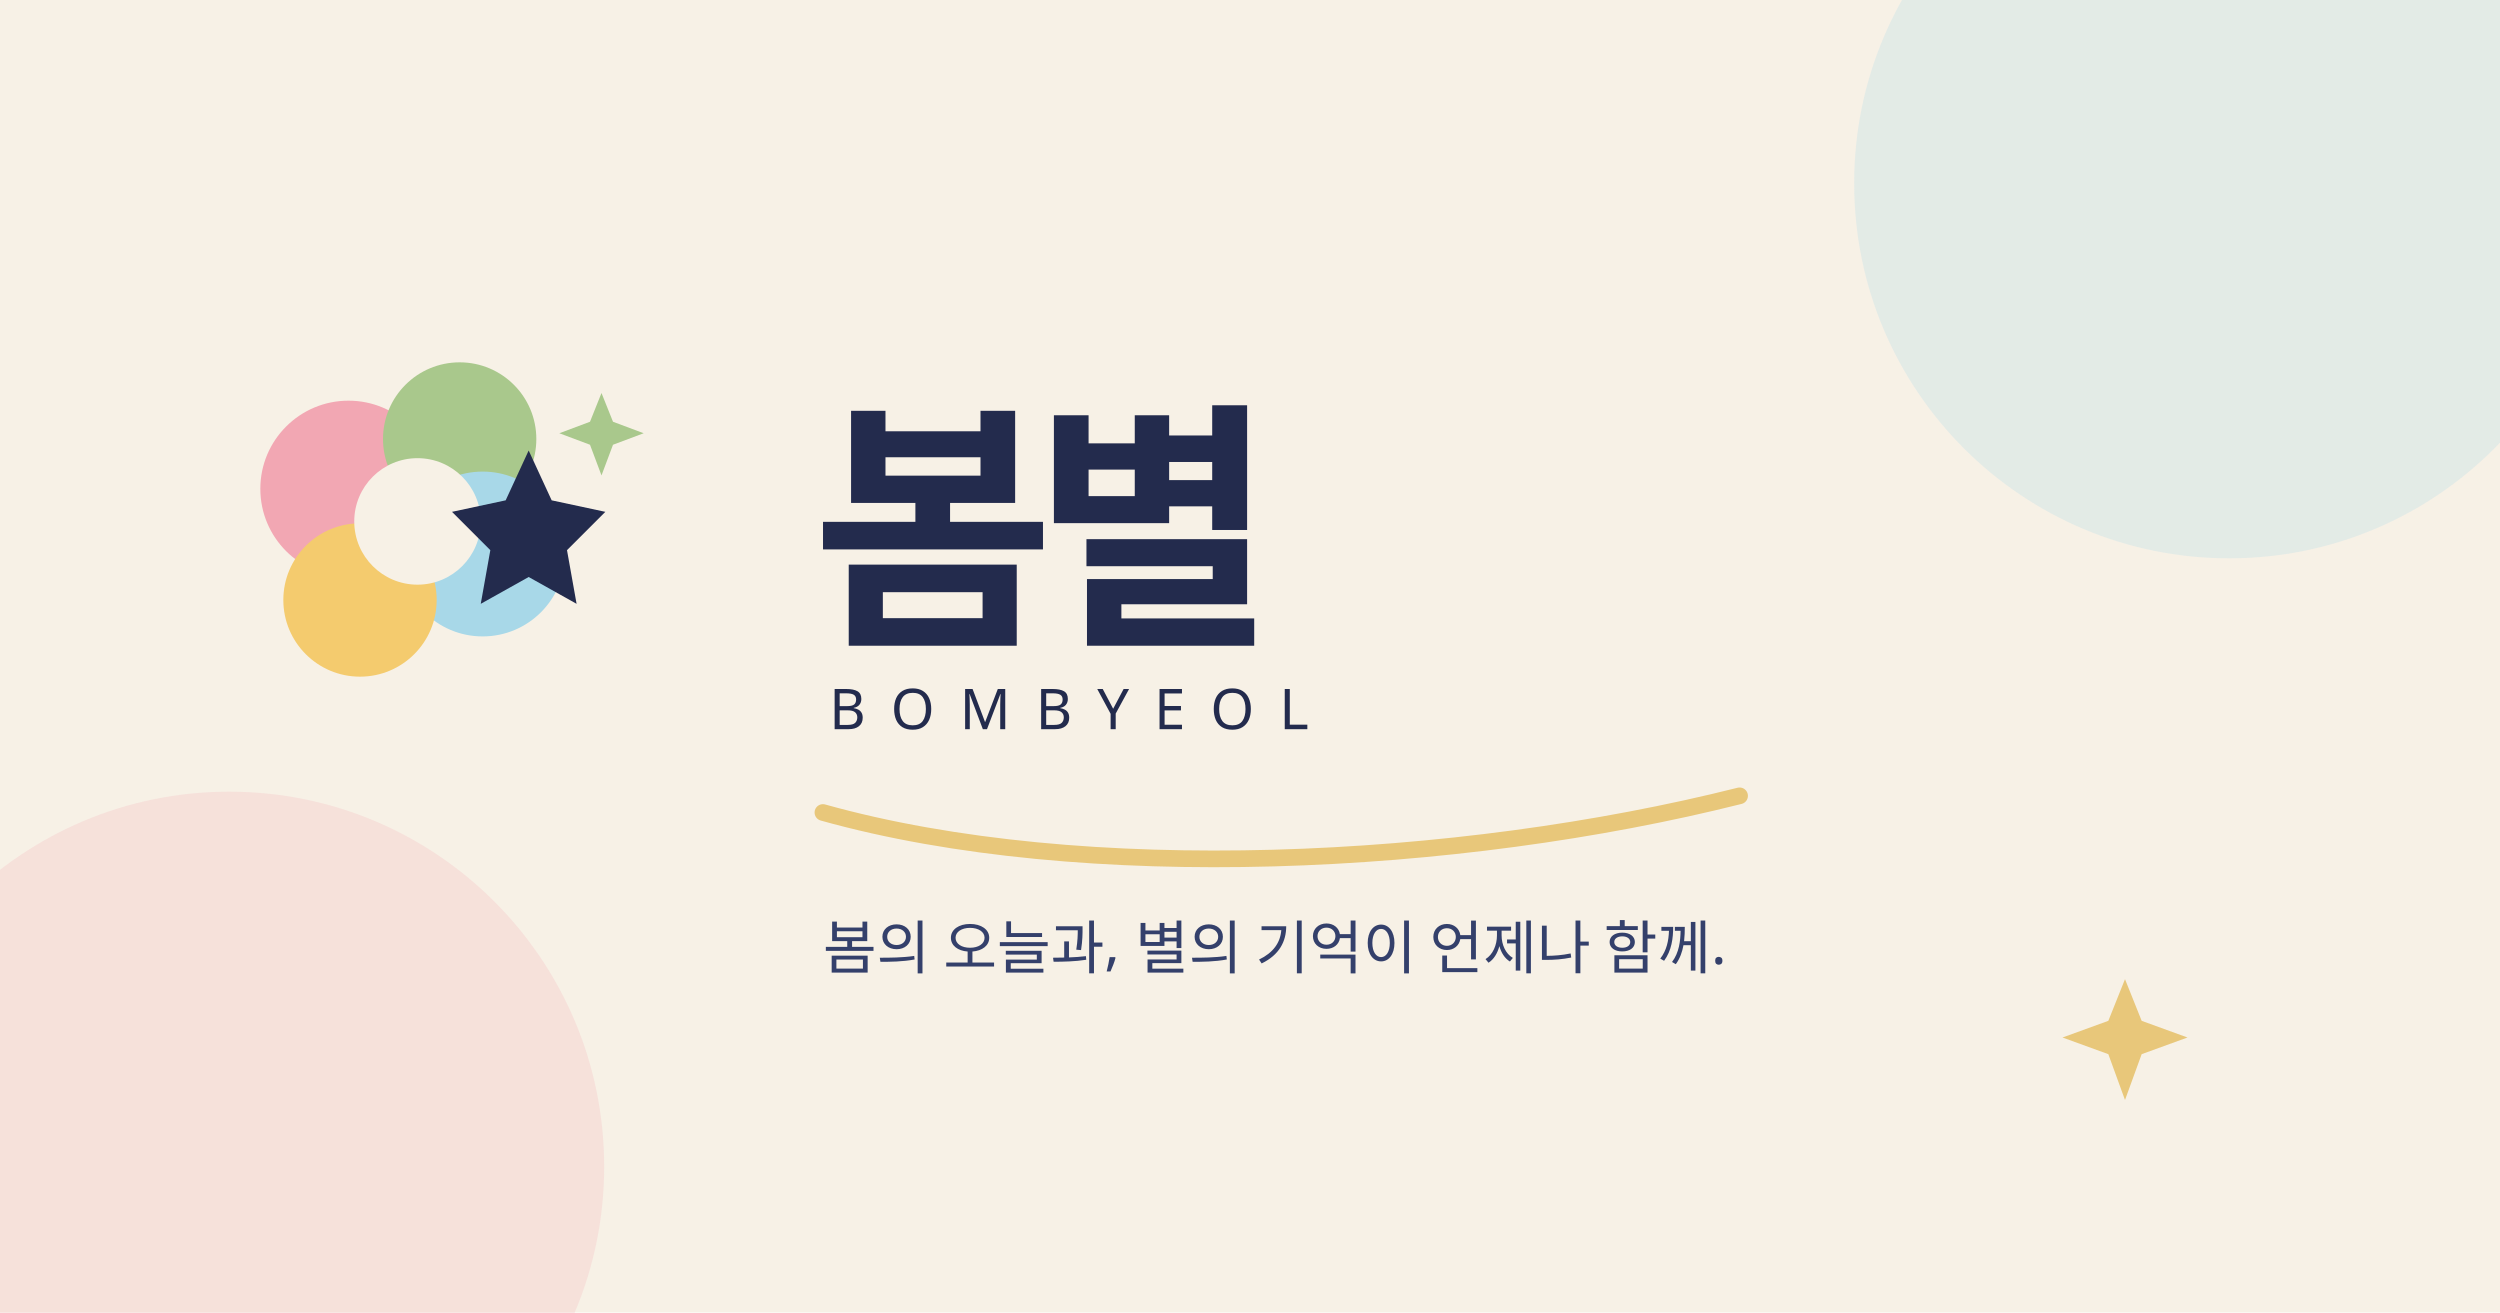
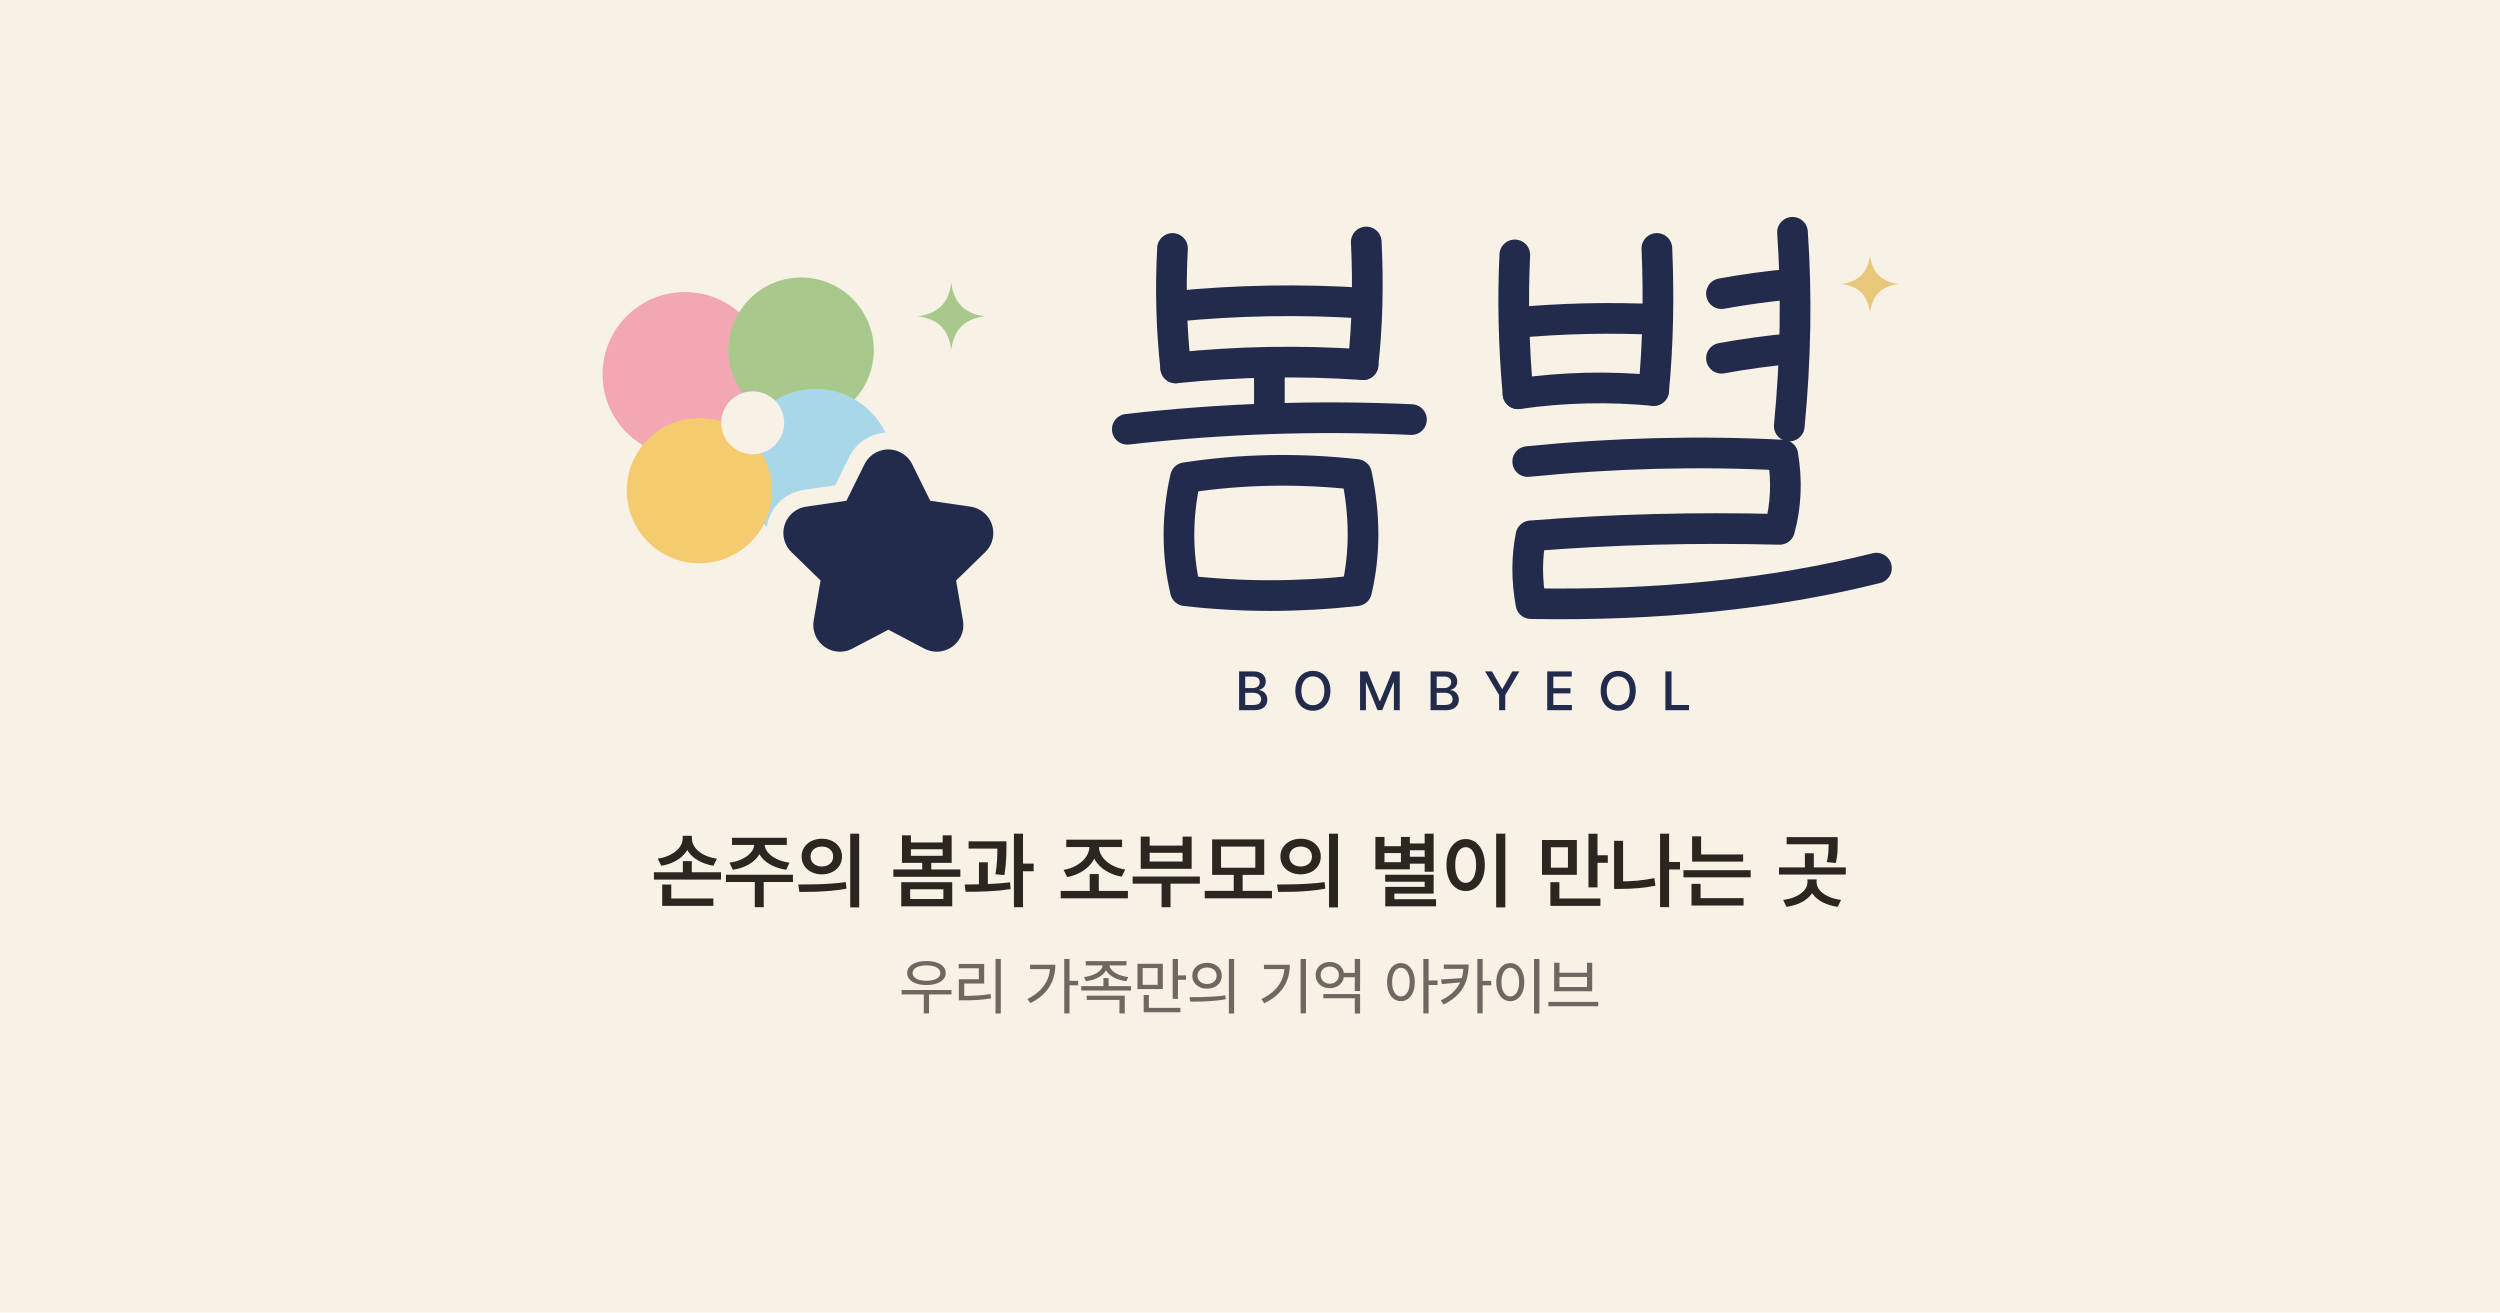
- <svg xmlns="http://www.w3.org/2000/svg" viewBox="0 0 1200 630">
-   <rect width="1200" height="630" fill="#F7F1E6" />
-   <circle cx="1070" cy="88" r="180" fill="#A8D8E8" opacity=".25" />
-   <circle cx="110" cy="560" r="180" fill="#F2A7B3" opacity=".22" />
-   <g transform="translate(90 150) scale(.92)">
-     <circle cx="84" cy="92" r="46" fill="#F2A7B3" />
-     <circle cx="142" cy="66" r="40" fill="#A9C88C" />
-     <circle cx="154" cy="126" r="43" fill="#A8D8E8" />
-     <circle cx="90" cy="150" r="40" fill="#F4CB6E" />
-     <circle cx="120" cy="109" r="33" fill="#F7F1E6" />
-     <path d="M178 72 190 98 218 104 198 124 203 152 178 138 153 152 158 124 138 104 166 98Z" fill="#232B4D" />
-     <path d="M216 42 222 57 238 63 222 69 216 85 210 69 194 63 210 57Z" fill="#A9C88C" />
+ <svg xmlns="http://www.w3.org/2000/svg" viewBox="0 0 1200 630" role="img" aria-label="봄별 — 손주의 봄과 조부모의 별이 만나는 곳">
+   <rect width="1200" height="630" rx="0" fill="#F7F1E6" />
+   <g transform="translate(259.0 96) scale(1.55)">
+     <g transform="translate(0 6) scale(1.5)">
+       <circle cx="30" cy="32" r="17" fill="#F2A7B3" />
+       <circle cx="54" cy="27" r="15" fill="#A9C88C" />
+       <circle cx="57" cy="51" r="16" fill="#A8D8E8" />
+       <circle cx="33" cy="56" r="15" fill="#F4CB6E" />
+       <circle cx="44" cy="42" r="6.5" fill="#F7F1E6" />
+       <polygon points="72.00,53.00 77.00,63.12 88.17,64.75 80.08,72.63 81.99,83.75 72.00,78.50 62.01,83.75 63.92,72.63 55.83,64.75 67.00,63.12" fill="#F7F1E6" stroke="#F7F1E6" stroke-width="18.0" stroke-linejoin="round" />
+       <polygon points="72.00,53.00 77.00,63.12 88.17,64.75 80.08,72.63 81.99,83.75 72.00,78.50 62.01,83.75 63.92,72.63 55.83,64.75 67.00,63.12" fill="#232B4D" stroke="#232B4D" stroke-width="11.0" stroke-linejoin="round" />
+       <path d="M85 13 Q85.686 19.314 92 20 Q85.686 20.686 85 27 Q84.314 20.686 78 20 Q84.314 19.314 85 13Z" fill="#A9C88C" />
+     </g>
+     <g transform="translate(176 8)">
+       <g fill="none" stroke="#232B4D" stroke-width="9.5" stroke-linecap="round" stroke-linejoin="round">
+         <path d="M20 7 Q19 26 21 44" />
+         <path d="M80 5 Q81 25 79 43" />
+         <path d="M20 25 Q50 22 80 24" />
+         <path d="M21 44 Q50 41 79 43" />
+         <path d="M50 44 V59" />
+         <path d="M6 63 Q50 58 94 60" />
+         <path d="M24 78 Q50 74 77 77 Q81 96 77 113 Q50 116 24 113 Q20 96 24 78 Z" />
+         <path d="M126 9 Q125 30 127 52" />
+         <path d="M170 7 Q171 30 169 51" />
+         <path d="M126 30 Q148 28 170 29" />
+         <path d="M127 52 Q148 49 169 51" />
+         <path d="M212 2 Q214 31 211 62" />
+         <path d="M190 21 Q201 19 212 18" />
+         <path d="M190 41 Q201 39 212 38" />
+         <path d="M130 73 Q170 69 209 71 Q211 83 208 94 Q169 93 131 96 Q129 106 131 117 Q190 118 238 106" />
+       </g>
+       <path transform="translate(39.42 150)" d="M1.204 -12.02H5.646Q6.901 -12.02 7.758 -11.616Q8.614 -11.212 9.038 -10.501Q9.461 -9.79 9.461 -8.873Q9.461 -8.162 9.197 -7.64Q8.932 -7.117 8.473 -6.795Q8.014 -6.473 7.42 -6.327V-6.211Q8.046 -6.178 8.627 -5.813Q9.209 -5.448 9.574 -4.789Q9.939 -4.131 9.939 -3.236Q9.939 -2.295 9.495 -1.568Q9.051 -0.841 8.135 -0.421Q7.219 0.0 5.864 0.0H1.204ZM8.04 -3.347Q8.04 -3.916 7.759 -4.388Q7.478 -4.86 6.948 -5.125Q6.418 -5.39 5.727 -5.39H3.097V-1.618H5.651Q6.482 -1.618 7.014 -1.842Q7.546 -2.067 7.793 -2.45Q8.04 -2.833 8.04 -3.347ZM7.598 -8.703Q7.598 -9.209 7.37 -9.595Q7.142 -9.981 6.673 -10.197Q6.203 -10.413 5.519 -10.413H3.097V-6.847H5.469Q6.067 -6.847 6.554 -7.078Q7.04 -7.309 7.319 -7.727Q7.598 -8.145 7.598 -8.703Z M24.048 0.166Q22.477 0.166 21.246 -0.582Q20.014 -1.33 19.314 -2.733Q18.615 -4.135 18.615 -6.01Q18.615 -7.905 19.314 -9.299Q20.014 -10.694 21.246 -11.44Q22.477 -12.186 24.048 -12.186Q25.618 -12.186 26.85 -11.44Q28.081 -10.694 28.781 -9.299Q29.48 -7.905 29.48 -6.01Q29.48 -4.132 28.781 -2.731Q28.081 -1.33 26.85 -0.582Q25.618 0.166 24.048 0.166ZM24.048 -10.464Q23.016 -10.464 22.209 -9.947Q21.403 -9.431 20.947 -8.427Q20.491 -7.423 20.491 -6.01Q20.491 -4.597 20.947 -3.593Q21.403 -2.589 22.209 -2.072Q23.016 -1.556 24.048 -1.556Q25.092 -1.556 25.892 -2.072Q26.693 -2.589 27.148 -3.593Q27.604 -4.597 27.604 -6.01Q27.604 -7.423 27.148 -8.427Q26.693 -9.431 25.892 -9.947Q25.092 -10.464 24.048 -10.464Z M40.964 -12.02 44.733 -2.824H44.879L48.644 -12.02H50.952V0.0H49.138V-8.6H49.026L45.531 -0.023H44.068L40.573 -8.607H40.473V0.0H38.66V-12.02Z M60.501 -12.02H64.943Q66.198 -12.02 67.054 -11.616Q67.911 -11.212 68.334 -10.501Q68.758 -9.79 68.758 -8.873Q68.758 -8.162 68.493 -7.64Q68.228 -7.117 67.769 -6.795Q67.311 -6.473 66.716 -6.327V-6.211Q67.342 -6.178 67.924 -5.813Q68.505 -5.448 68.87 -4.789Q69.235 -4.131 69.235 -3.236Q69.235 -2.295 68.791 -1.568Q68.347 -0.841 67.431 -0.421Q66.515 0.0 65.16 0.0H60.501ZM67.336 -3.347Q67.336 -3.916 67.055 -4.388Q66.775 -4.86 66.244 -5.125Q65.714 -5.39 65.023 -5.39H62.393V-1.618H64.948Q65.778 -1.618 66.31 -1.842Q66.843 -2.067 67.089 -2.45Q67.336 -2.833 67.336 -3.347ZM66.894 -8.703Q66.894 -9.209 66.666 -9.595Q66.439 -9.981 65.969 -10.197Q65.5 -10.413 64.815 -10.413H62.393V-6.847H64.765Q65.364 -6.847 65.85 -7.078Q66.336 -7.309 66.615 -7.727Q66.894 -8.145 66.894 -8.703Z M79.519 -12.02 82.609 -6.599H82.743L85.832 -12.02H87.991L83.627 -4.671V0.0H81.725V-4.671L77.373 -12.02Z M96.62 -12.02H104.22V-10.398H98.513V-6.82H103.823V-5.212H98.513V-1.621H104.277V0.0H96.62Z M118.608 0.166Q117.038 0.166 115.806 -0.582Q114.575 -1.33 113.875 -2.733Q113.176 -4.135 113.176 -6.01Q113.176 -7.905 113.875 -9.299Q114.575 -10.694 115.806 -11.44Q117.038 -12.186 118.608 -12.186Q120.179 -12.186 121.411 -11.44Q122.642 -10.694 123.342 -9.299Q124.041 -7.905 124.041 -6.01Q124.041 -4.132 123.342 -2.731Q122.642 -1.33 121.411 -0.582Q120.179 0.166 118.608 0.166ZM118.608 -10.464Q117.577 -10.464 116.77 -9.947Q115.963 -9.431 115.508 -8.427Q115.052 -7.423 115.052 -6.01Q115.052 -4.597 115.508 -3.593Q115.963 -2.589 116.77 -2.072Q117.577 -1.556 118.608 -1.556Q119.653 -1.556 120.453 -2.072Q121.253 -2.589 121.709 -3.593Q122.165 -4.597 122.165 -6.01Q122.165 -7.423 121.709 -8.427Q121.253 -9.431 120.453 -9.947Q119.653 -10.464 118.608 -10.464Z M133.221 -12.02H135.113V-1.621H140.53V0.0H133.221Z" fill="#232B4D" />
+       <path d="M236 9 Q236.882 17.118 245 18 Q236.882 18.882 236 27 Q235.118 18.882 227 18 Q235.118 17.118 236 9Z" fill="#E8C77A" />
+     </g>
  </g>
-   <text x="390" y="300" fill="#232B4D" font-family="NanumSquareRound, 'Noto Sans KR', sans-serif" font-size="126" font-weight="700" letter-spacing="-10">봄별</text>
-   <text x="398" y="350" fill="#232B4D" font-family="Noto Sans, sans-serif" font-size="27" letter-spacing="12">BOMBYEOL</text>
-   <path d="M395 390 C520 425 700 416 835 382" fill="none" stroke="#E8C77A" stroke-width="8" stroke-linecap="round" />
-   <text x="395" y="465" fill="#34406B" font-family="NanumSquare, 'Noto Sans KR', sans-serif" font-size="28">봄의 오늘과, 별의 기억이 언제나 함께.</text>
-   <path d="M1020 470 1028 490 1050 498 1028 506 1020 528 1012 506 990 498 1012 490Z" fill="#E8C77A" />
+   <path transform="translate(312.7 432)" d="M29.708 2.805H5.154V-0.746H29.708ZM9.508 0.477H5.154V-7.431H9.508ZM33.385 -9.806H1.185V-13.328H33.385ZM19.36 -11.938H15.069V-18.651H19.36ZM4.712 -16.43 3.005 -19.839Q6.562 -20.362 9.294 -21.832Q12.025 -23.301 13.513 -25.334Q15.001 -27.367 15.001 -29.593V-30.831H18.694V-29.593Q18.694 -26.301 16.932 -23.558Q15.17 -20.816 12.006 -18.962Q8.841 -17.109 4.712 -16.43ZM31.424 -19.839 29.741 -16.43Q25.582 -17.148 22.41 -18.967Q19.239 -20.786 17.477 -23.522Q15.715 -26.257 15.715 -29.593V-30.831H19.413V-29.593Q19.413 -27.294 20.879 -25.248Q22.344 -23.203 25.076 -21.775Q27.807 -20.347 31.424 -19.839Z M39.062 -14.52 37.424 -17.915Q40.928 -18.384 43.649 -19.734Q46.371 -21.083 47.856 -22.948Q49.341 -24.812 49.341 -26.832V-28.051H53.127V-26.832Q53.127 -23.746 51.336 -21.172Q49.545 -18.598 46.369 -16.864Q43.192 -15.13 39.062 -14.52ZM66.258 -17.915 64.683 -14.52Q60.529 -15.13 57.326 -16.852Q54.122 -18.574 52.336 -21.16Q50.55 -23.746 50.55 -26.832V-28.051H54.326V-26.832Q54.326 -24.812 55.804 -22.948Q57.282 -21.083 60.011 -19.734Q62.74 -18.384 66.258 -17.915ZM53.891 3.459H49.6V-9.704H53.891ZM67.912 -8.644H35.755V-12.141H67.912ZM64.963 -26.418H38.68V-29.847H64.963Z M91.456 -20.859Q91.456 -18.388 90.206 -16.444Q88.956 -14.5 86.765 -13.406Q84.575 -12.312 81.781 -12.312Q79.042 -12.312 76.812 -13.406Q74.583 -14.5 73.325 -16.444Q72.067 -18.388 72.067 -20.859Q72.067 -23.331 73.325 -25.275Q74.583 -27.218 76.812 -28.313Q79.042 -29.407 81.781 -29.407Q84.56 -29.407 86.758 -28.313Q88.956 -27.218 90.206 -25.275Q91.456 -23.331 91.456 -20.859ZM76.372 -20.859Q76.372 -19.405 77.075 -18.337Q77.777 -17.269 79.001 -16.676Q80.226 -16.083 81.781 -16.083Q83.352 -16.083 84.591 -16.676Q85.83 -17.269 86.52 -18.337Q87.21 -19.405 87.21 -20.859Q87.21 -22.299 86.52 -23.387Q85.83 -24.474 84.591 -25.055Q83.352 -25.635 81.781 -25.635Q80.226 -25.635 79.001 -25.055Q77.777 -24.474 77.075 -23.387Q76.372 -22.299 76.372 -20.859ZM99.716 3.537H95.402V-31.843H99.716ZM93.289 -8.586 93.611 -5.436Q89.969 -4.757 86.038 -4.411Q82.108 -4.064 78.658 -3.966Q75.209 -3.869 71.01 -3.869L70.477 -7.429Q74.798 -7.444 78.318 -7.522Q81.839 -7.6 85.801 -7.847Q89.763 -8.093 93.289 -8.586Z M148.253 -11.139H116.096V-14.666H148.253ZM134.31 -13.469H129.951V-19.18H134.31ZM124.541 -27.617H139.783V-31.056H144.097V-17.811H120.256V-31.056H124.541ZM139.783 -21.23V-24.345H124.541V-21.23ZM144.371 3.034H119.89V-8.531H144.371ZM124.175 -0.468H140.125V-5.166H124.175Z M167.803 -24.679H152.224V-28.167H167.803ZM161.457 -6.104H157.196V-18.068H161.457ZM169.41 -11.977 165.115 -12.339Q165.735 -16.273 165.896 -19.268Q166.057 -22.263 166.057 -25.677V-28.167H170.396V-25.677Q170.372 -23.172 170.333 -21.455Q170.293 -19.738 170.079 -17.268Q169.864 -14.798 169.41 -11.977ZM178.348 3.444H173.989V-31.843H178.348ZM183.442 -13.8H177.085V-17.459H183.442ZM172.14 -8.474 172.385 -5.241Q167.463 -4.455 162.029 -4.181Q156.595 -3.908 150.779 -3.947L150.33 -7.429Q156.923 -7.483 162.171 -7.691Q167.419 -7.898 172.14 -8.474Z M228.705 -0.788H196.437V-4.354H228.705ZM214.728 -3.264H210.36V-12.437H214.728ZM199.554 -10.991 197.822 -14.439Q201.346 -15.045 204.185 -16.717Q207.023 -18.39 208.623 -20.735Q210.223 -23.081 210.223 -25.654V-27.227H213.916V-25.654Q213.916 -22.019 212.069 -18.969Q210.222 -15.919 206.943 -13.855Q203.664 -11.792 199.554 -10.991ZM227.403 -14.615 225.681 -11.191Q221.517 -11.953 218.204 -13.97Q214.89 -15.988 213.016 -19.004Q211.143 -22.019 211.143 -25.654V-27.227H214.773V-25.654Q214.773 -23.056 216.392 -20.75Q218.011 -18.443 220.903 -16.805Q223.796 -15.167 227.403 -14.615ZM225.897 -25.422H199.098V-28.973H225.897Z M263.237 -7.833H230.968V-11.277H263.237ZM249.142 3.444H244.852V-9.637H249.142ZM239.139 -26.109H254.943V-30.427H259.297V-14.979H234.854V-30.427H239.139ZM254.943 -18.467V-22.665H239.139V-18.467Z M297.846 -0.803H265.577V-4.383H297.846ZM283.766 -3.494H279.491V-12.748H283.766ZM294.122 -12.064H269.121V-29.09H294.122ZM273.397 -15.483H289.856V-25.626H273.397Z M321.278 -20.859Q321.278 -18.388 320.028 -16.444Q318.778 -14.5 316.587 -13.406Q314.397 -12.312 311.603 -12.312Q308.864 -12.312 306.634 -13.406Q304.405 -14.5 303.147 -16.444Q301.889 -18.388 301.889 -20.859Q301.889 -23.331 303.147 -25.275Q304.405 -27.218 306.634 -28.313Q308.864 -29.407 311.603 -29.407Q314.382 -29.407 316.58 -28.313Q318.778 -27.218 320.028 -25.275Q321.278 -23.331 321.278 -20.859ZM306.194 -20.859Q306.194 -19.405 306.897 -18.337Q307.599 -17.269 308.823 -16.676Q310.047 -16.083 311.603 -16.083Q313.174 -16.083 314.413 -16.676Q315.652 -17.269 316.342 -18.337Q317.032 -19.405 317.032 -20.859Q317.032 -22.299 316.342 -23.387Q315.652 -24.474 314.413 -25.055Q313.174 -25.635 311.603 -25.635Q310.047 -25.635 308.823 -25.055Q307.599 -24.474 306.897 -23.387Q306.194 -22.299 306.194 -20.859ZM329.538 3.537H325.224V-31.843H329.538ZM323.11 -8.586 323.433 -5.436Q319.791 -4.757 315.86 -4.411Q311.93 -4.064 308.48 -3.966Q305.03 -3.869 300.832 -3.869L300.299 -7.429Q304.62 -7.444 308.14 -7.522Q311.661 -7.6 315.623 -7.847Q319.585 -8.093 323.11 -8.586Z M372.176 -23.87H362.928V-27.137H372.176ZM372.176 -17.439H362.928V-20.76H372.176ZM375.449 -13.575H371.135V-31.843H375.449ZM375.449 -3.083H356.59V1.811H352.231V-6.296H371.135V-8.757H352.183V-12.132H375.449ZM376.6 3.034H352.231V-0.4H376.6ZM351.858 -25.821H359.747V-30.276H364.037V-14.716H347.499V-30.276H351.858ZM359.747 -18.16V-22.515H351.858V-18.16Z M409.858 3.537H405.46V-31.843H409.858ZM400.013 -16.787Q400.013 -13.022 398.836 -10.199Q397.659 -7.376 395.566 -5.84Q393.473 -4.304 390.821 -4.304Q388.155 -4.304 386.062 -5.84Q383.969 -7.376 382.785 -10.199Q381.6 -13.022 381.6 -16.787Q381.6 -20.538 382.785 -23.361Q383.969 -26.184 386.062 -27.724Q388.155 -29.265 390.821 -29.265Q393.473 -29.265 395.566 -27.724Q397.659 -26.184 398.836 -23.361Q400.013 -20.538 400.013 -16.787ZM385.807 -16.787Q385.807 -14.132 386.432 -12.195Q387.056 -10.257 388.197 -9.245Q389.339 -8.233 390.821 -8.233Q392.304 -8.233 393.438 -9.245Q394.572 -10.257 395.196 -12.195Q395.821 -14.132 395.821 -16.787Q395.821 -19.452 395.196 -21.385Q394.572 -23.317 393.45 -24.342Q392.329 -25.366 390.821 -25.352Q389.339 -25.366 388.197 -24.342Q387.056 -23.317 386.432 -21.385Q385.807 -19.452 385.807 -16.787Z M444.181 -12.098H427.448V-28.811H444.181ZM431.738 -15.531H439.915V-25.324H431.738ZM454.1 -6.035H449.756V-31.813H454.1ZM459.039 -17.868H452.814V-21.463H459.039ZM455.48 2.805H431.482V-0.746H455.48ZM435.802 0.943H431.482V-8.56H435.802Z M493.697 -14.645H487.35V-18.226H493.697ZM488.47 3.415H484.126V-31.843H488.47ZM466.382 -6.537H462.053V-28.42H466.382ZM481.401 -10.492 481.895 -6.858Q477.72 -6.013 473.571 -5.669Q469.422 -5.325 465.033 -5.325H462.053V-8.92H465.033Q469.144 -8.92 473.202 -9.291Q477.26 -9.662 481.401 -10.492Z M524.001 -18.422H499.504V-21.841H524.001ZM527.629 -10.871H495.36V-14.315H527.629ZM503.834 -20.119H499.504V-30.554H503.834ZM524.211 2.644H499.221V-0.883H524.211ZM503.58 0.125H499.221V-7.744H503.58Z M567.542 -26.749H544.9V-30.168H567.542ZM573.282 -12.228H541.223V-15.662H573.282ZM557.936 -15.085H553.646V-22.428H557.936ZM568.483 -17.75 564.163 -18.19Q564.759 -20.811 564.896 -22.808Q565.032 -24.805 565.047 -27.51V-30.168H569.391V-27.51Q569.391 -24.732 569.242 -22.583Q569.093 -20.435 568.483 -17.75ZM544.799 3.288 543.238 -0.038Q546.825 -0.507 549.461 -1.781Q552.097 -3.056 553.49 -4.82Q554.883 -6.585 554.883 -8.59V-9.882H558.674V-8.59Q558.674 -5.548 556.966 -3.074Q555.257 -0.6 552.122 1.046Q548.986 2.692 544.799 3.288ZM570.993 -0.038 569.394 3.288Q565.231 2.692 562.088 1.046Q558.945 -0.6 557.225 -3.074Q555.504 -5.548 555.504 -8.59V-9.882H559.266V-8.59Q559.266 -6.585 560.666 -4.82Q562.066 -3.056 564.729 -1.781Q567.392 -0.507 570.993 -0.038Z" fill="#2C2621" />
+   <path transform="translate(431.8 484)" d="M24.92 -6.667H0.984V-8.786H24.92ZM14.126 2.431H11.629V-7.513H14.126ZM22.152 -16.9Q22.152 -15.187 20.995 -13.901Q19.839 -12.616 17.738 -11.907Q15.637 -11.199 12.891 -11.199Q10.147 -11.199 8.046 -11.907Q5.945 -12.616 4.79 -13.901Q3.635 -15.187 3.635 -16.9Q3.635 -18.672 4.79 -19.986Q5.945 -21.301 8.046 -21.998Q10.147 -22.695 12.891 -22.695Q15.637 -22.695 17.738 -21.998Q19.839 -21.301 20.995 -19.986Q22.152 -18.672 22.152 -16.9ZM6.257 -16.9Q6.257 -15.79 7.082 -14.958Q7.906 -14.126 9.407 -13.678Q10.908 -13.23 12.891 -13.227Q14.879 -13.23 16.392 -13.678Q17.904 -14.126 18.73 -14.958Q19.556 -15.79 19.556 -16.9Q19.556 -18.039 18.73 -18.887Q17.904 -19.736 16.39 -20.185Q14.876 -20.634 12.891 -20.634Q10.908 -20.634 9.407 -20.185Q7.906 -19.736 7.082 -18.887Q6.257 -18.039 6.257 -16.9Z M48.583 2.487H46.057V-23.724H48.583ZM43.64 -6.881 43.891 -4.765Q40.572 -4.235 37.486 -4.031Q34.401 -3.827 30.652 -3.827H28.448V-5.952H30.652Q34.28 -5.949 37.321 -6.153Q40.363 -6.356 43.64 -6.881ZM40.612 -11.897H31.043V-5.147H28.448V-13.949H38.049V-19.234H28.395V-21.323H40.612Z M81.569 2.42H79.04V-23.724H81.569ZM85.713 -11.055H80.919V-13.18H85.713ZM62.792 -2.476 61.367 -4.466Q64.992 -6.283 67.417 -8.69Q69.843 -11.096 71.059 -14.053Q72.276 -17.01 72.276 -20.492V-20.923H74.767Q74.767 -17.054 73.531 -13.658Q72.296 -10.263 69.627 -7.403Q66.958 -4.543 62.792 -2.476ZM73.567 -18.801H62.615V-20.923H73.567Z M89.424 -13.022 88.497 -15.024Q90.91 -15.287 92.964 -16.127Q95.018 -16.967 96.226 -18.181Q97.435 -19.394 97.435 -20.78V-21.613H99.693V-20.78Q99.693 -18.753 98.318 -17.117Q96.944 -15.481 94.609 -14.428Q92.275 -13.374 89.424 -13.022ZM109.752 -15.024 108.82 -13.022Q105.996 -13.374 103.645 -14.426Q101.294 -15.479 99.902 -17.116Q98.511 -18.753 98.511 -20.78V-21.613H100.777V-20.78Q100.777 -19.394 101.999 -18.179Q103.221 -16.965 105.277 -16.126Q107.334 -15.287 109.752 -15.024ZM108.9 -20.6H89.37V-22.657H108.9ZM111.098 -8.559H87.196V-10.643H111.098ZM100.338 -9.665H97.842V-14.523H100.338ZM108.088 2.426H105.539V-4.034H89.841V-6.091H108.088Z M126.35 -9.256H114.182V-21.376H126.35ZM116.679 -11.284H123.88V-19.316H116.679ZM133.615 -4.559H131.087V-23.719H133.615ZM137.486 -13.699H132.825V-15.824H137.486ZM134.775 1.888H117.158V-0.228H134.775ZM119.66 0.682H117.158V-6.395H119.66Z M154.659 -15.645Q154.659 -13.841 153.755 -12.433Q152.85 -11.024 151.253 -10.237Q149.656 -9.45 147.594 -9.45Q145.564 -9.45 143.938 -10.237Q142.311 -11.024 141.405 -12.433Q140.499 -13.841 140.499 -15.645Q140.499 -17.448 141.405 -18.856Q142.311 -20.265 143.938 -21.052Q145.564 -21.839 147.594 -21.839Q149.653 -21.839 151.252 -21.052Q152.85 -20.265 153.755 -18.856Q154.659 -17.448 154.659 -15.645ZM142.998 -15.645Q142.998 -14.471 143.591 -13.579Q144.184 -12.686 145.227 -12.18Q146.269 -11.673 147.594 -11.673Q148.921 -11.673 149.966 -12.18Q151.012 -12.686 151.591 -13.579Q152.171 -14.471 152.171 -15.645Q152.171 -16.815 151.591 -17.722Q151.012 -18.629 149.966 -19.123Q148.921 -19.616 147.594 -19.616Q146.269 -19.616 145.227 -19.123Q144.184 -18.629 143.591 -17.722Q142.998 -16.815 142.998 -15.645ZM160.581 2.487H158.058V-23.724H160.581ZM156.365 -6.224 156.558 -4.359Q153.809 -3.858 150.853 -3.607Q147.897 -3.355 145.305 -3.282Q142.714 -3.208 139.532 -3.208L139.19 -5.348Q142.439 -5.351 145.088 -5.409Q147.736 -5.468 150.721 -5.657Q153.705 -5.846 156.365 -6.224Z M195.057 2.426H192.496V-23.724H195.057ZM175.036 -2.412 173.66 -4.472Q177.451 -6.265 179.915 -8.657Q182.379 -11.049 183.58 -14.011Q184.782 -16.973 184.782 -20.487V-20.888H187.305Q187.305 -16.952 186.051 -13.562Q184.797 -10.172 182.071 -7.328Q179.345 -4.485 175.036 -2.412ZM185.849 -18.836H174.898V-20.888H185.849Z M219.365 -14.909H212.272V-17.03H219.365ZM221.043 2.481H218.493V-4.82H203.391V-6.851H221.043ZM221.043 -8.301H218.493V-23.724H221.043ZM213.317 -15.975Q213.317 -14.145 212.43 -12.71Q211.543 -11.275 209.992 -10.473Q208.442 -9.671 206.527 -9.671Q204.582 -9.671 203.03 -10.473Q201.478 -11.275 200.591 -12.71Q199.704 -14.145 199.704 -15.975Q199.704 -17.776 200.591 -19.209Q201.478 -20.643 203.03 -21.442Q204.582 -22.241 206.527 -22.239Q208.442 -22.241 209.992 -21.442Q211.543 -20.643 212.43 -19.209Q213.317 -17.776 213.317 -15.975ZM202.125 -15.975Q202.125 -14.775 202.703 -13.827Q203.282 -12.878 204.283 -12.344Q205.284 -11.809 206.527 -11.809Q207.739 -11.809 208.739 -12.344Q209.739 -12.878 210.303 -13.827Q210.867 -14.775 210.867 -15.975Q210.867 -17.172 210.303 -18.106Q209.739 -19.04 208.739 -19.558Q207.739 -20.077 206.527 -20.077Q205.284 -20.077 204.283 -19.558Q203.282 -19.04 202.703 -18.106Q202.125 -17.172 202.125 -15.975Z M247.307 -12.574Q247.307 -9.824 246.447 -7.757Q245.586 -5.69 244.075 -4.567Q242.565 -3.444 240.641 -3.444Q238.715 -3.444 237.202 -4.567Q235.69 -5.69 234.844 -7.757Q233.998 -9.824 233.998 -12.574Q233.998 -15.321 234.844 -17.388Q235.69 -19.455 237.202 -20.59Q238.715 -21.725 240.641 -21.725Q242.591 -21.725 244.089 -20.59Q245.586 -19.455 246.447 -17.388Q247.307 -15.321 247.307 -12.574ZM236.407 -12.574Q236.407 -10.516 236.941 -8.955Q237.476 -7.394 238.449 -6.556Q239.423 -5.718 240.641 -5.718Q241.889 -5.718 242.849 -6.556Q243.809 -7.394 244.33 -8.955Q244.851 -10.516 244.851 -12.574Q244.851 -14.658 244.33 -16.206Q243.809 -17.753 242.849 -18.605Q241.889 -19.456 240.641 -19.453Q239.396 -19.456 238.436 -18.603Q237.476 -17.751 236.941 -16.203Q236.407 -14.656 236.407 -12.574ZM253.935 2.426H251.407V-23.724H253.935ZM258.231 -11.199H253.358V-13.379H258.231Z M261.174 -1.834 259.76 -3.769Q263.811 -5.743 266.215 -8.311Q268.619 -10.879 269.645 -13.918Q270.671 -16.957 270.671 -20.725V-21.025H273.132Q273.132 -16.899 272.068 -13.456Q271.003 -10.013 268.368 -7.052Q265.732 -4.091 261.174 -1.834ZM272.165 -18.938H261.237V-21.025H272.165ZM260.297 -11.635 259.905 -13.852 270.341 -14.539V-12.593ZM279.863 2.42H277.334V-23.724H279.863ZM284.007 -11.055H279.213V-13.18H284.007Z M307.103 2.487H304.543V-23.724H307.103ZM299.852 -12.574Q299.852 -9.824 298.994 -7.757Q298.136 -5.69 296.612 -4.567Q295.088 -3.444 293.141 -3.444Q291.191 -3.444 289.667 -4.567Q288.143 -5.69 287.283 -7.757Q286.424 -9.824 286.424 -12.574Q286.424 -15.321 287.283 -17.388Q288.143 -19.455 289.667 -20.59Q291.191 -21.725 293.141 -21.725Q295.088 -21.725 296.612 -20.59Q298.136 -19.455 298.994 -17.388Q299.852 -15.321 299.852 -12.574ZM288.883 -12.574Q288.883 -10.516 289.417 -8.955Q289.952 -7.394 290.924 -6.556Q291.896 -5.718 293.141 -5.718Q294.386 -5.718 295.356 -6.556Q296.327 -7.394 296.862 -8.955Q297.396 -10.516 297.396 -12.574Q297.396 -14.656 296.862 -16.204Q296.327 -17.753 295.37 -18.605Q294.412 -19.456 293.141 -19.453Q291.896 -19.456 290.924 -18.605Q289.952 -17.753 289.417 -16.204Q288.883 -14.656 288.883 -12.574Z M335.354 -0.99H311.418V-3.109H335.354ZM316.744 -17.088H329.962V-21.874H332.461V-8.199H314.192V-21.874H316.744ZM329.962 -10.225V-15.063H316.744V-10.225Z" fill="#6F6860" />
</svg>
